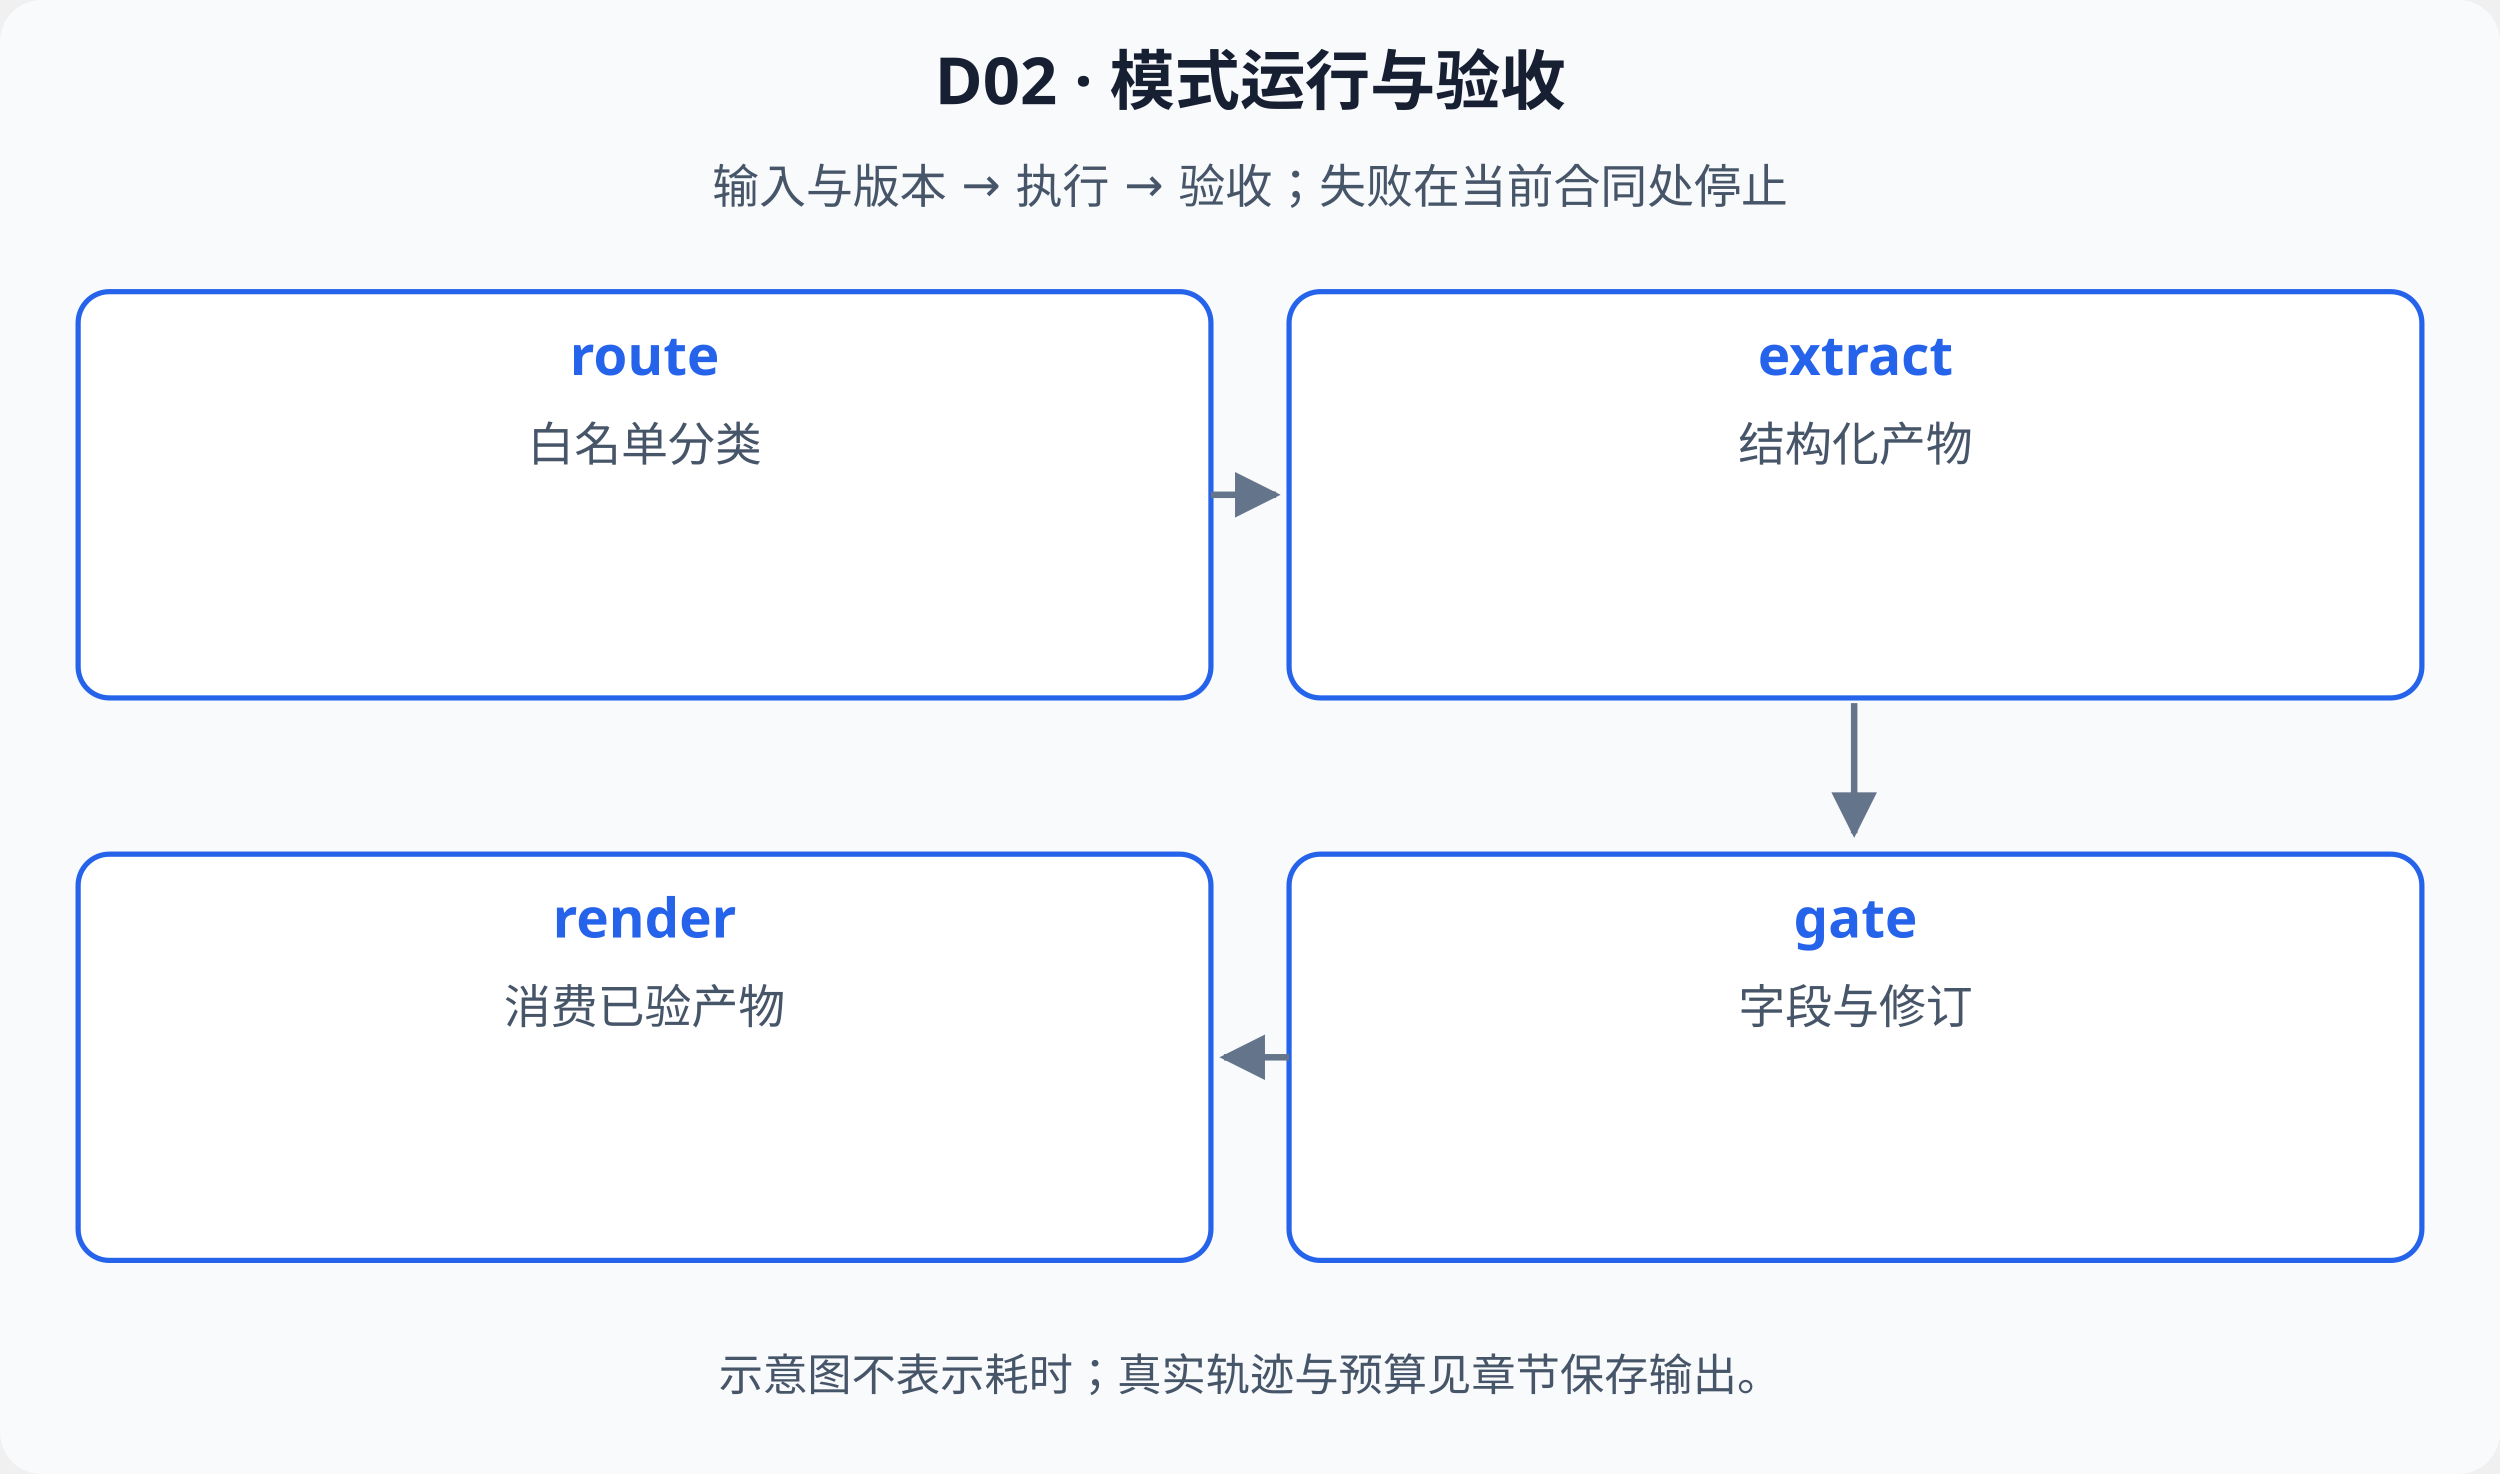
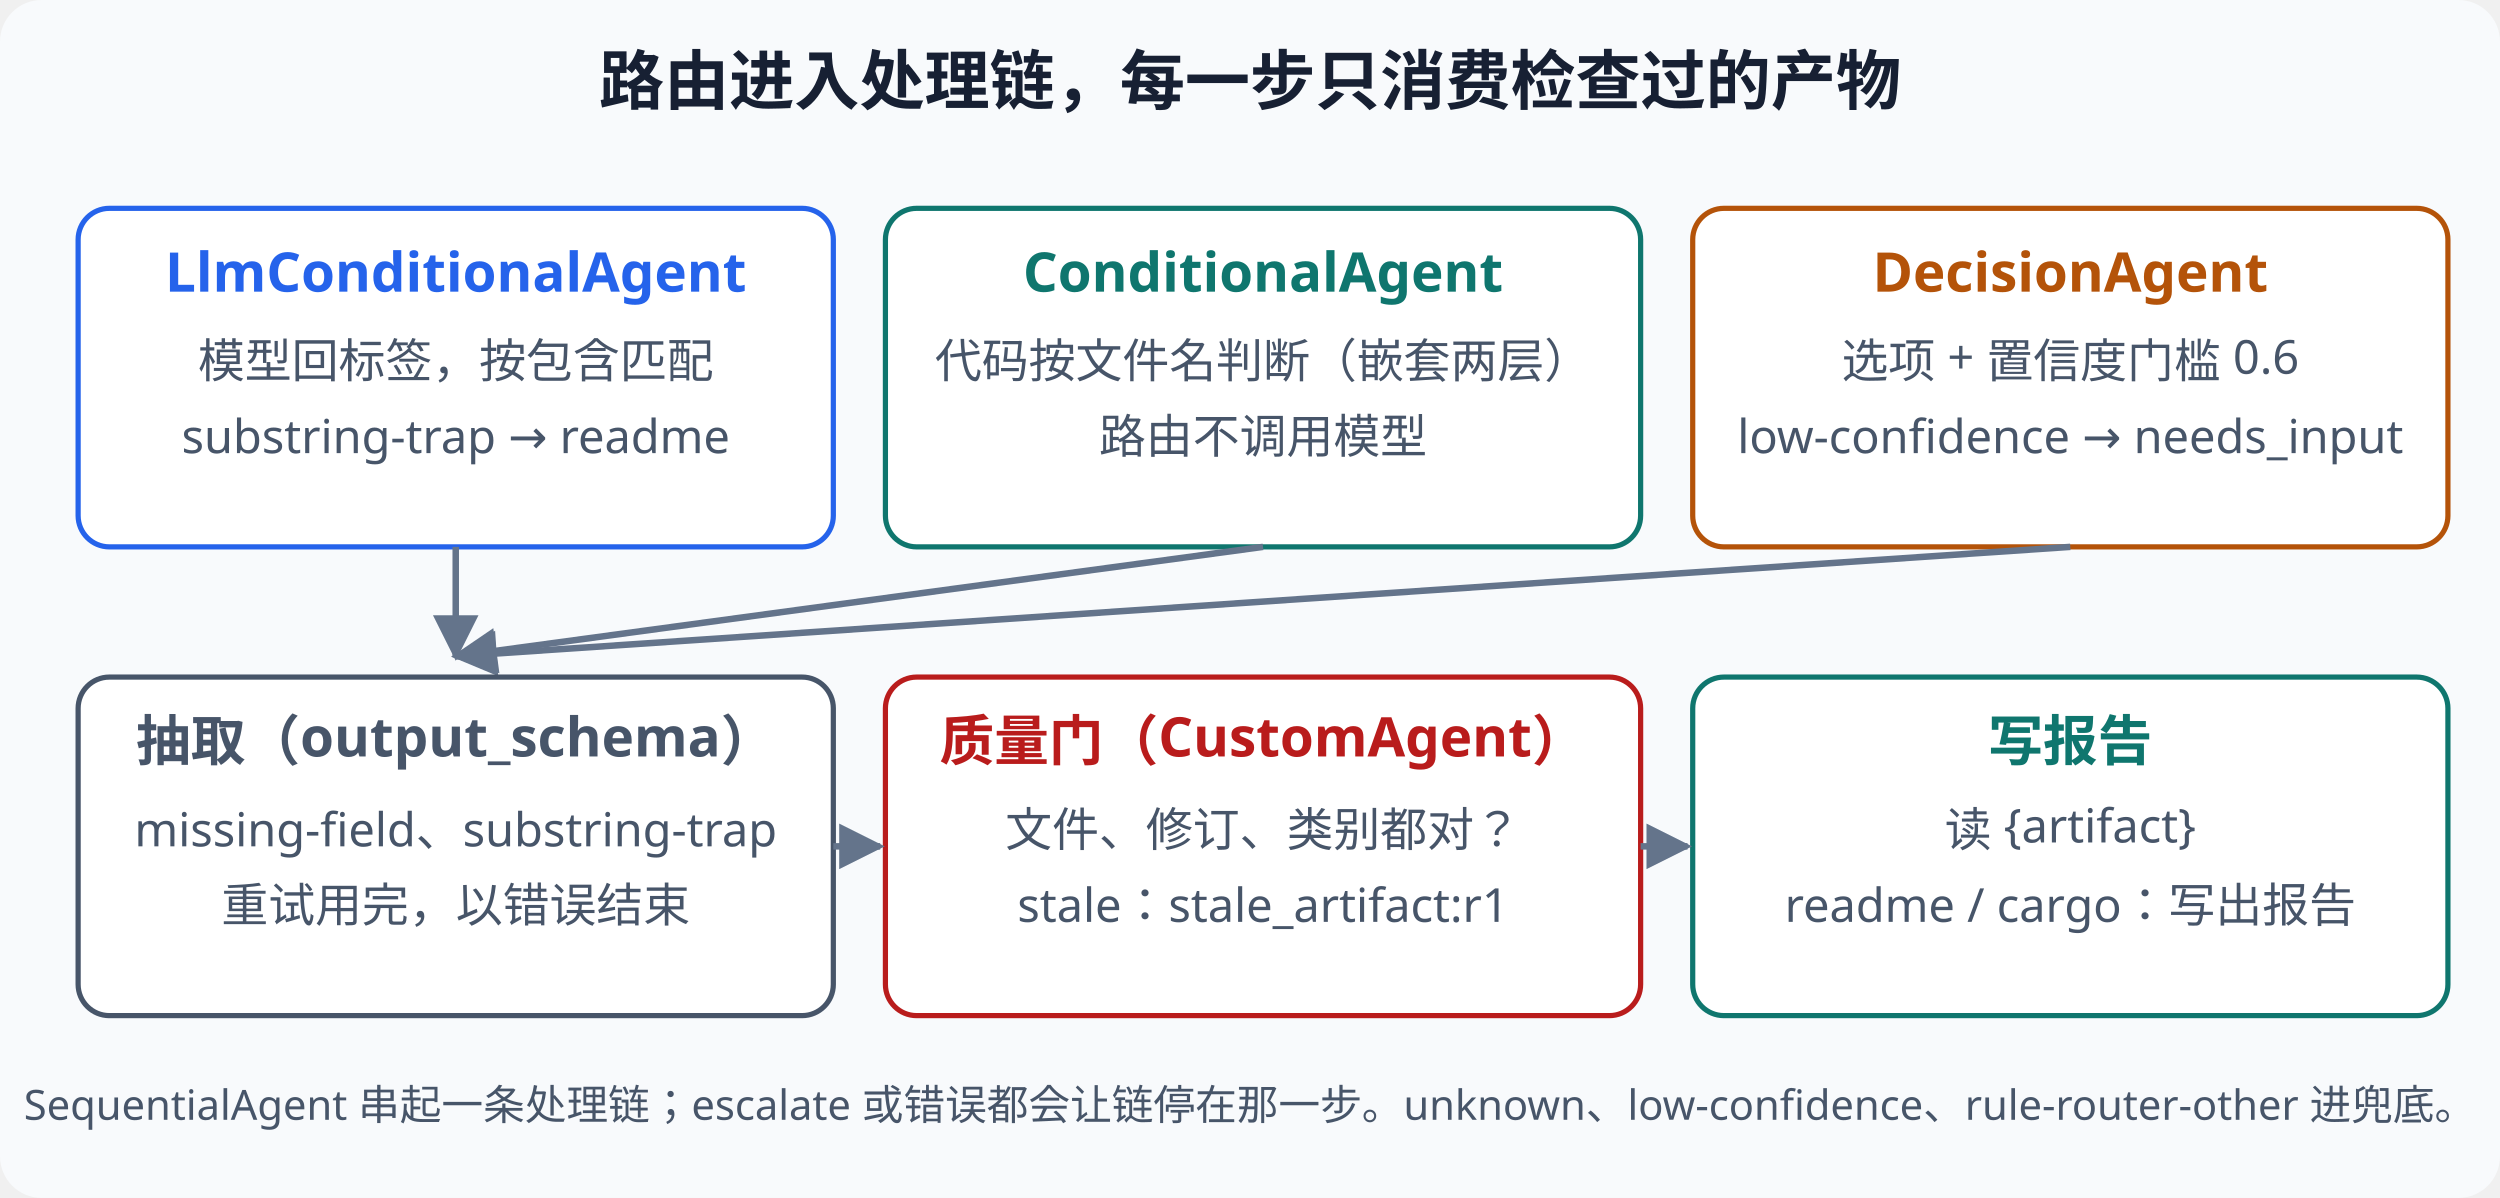
- <svg xmlns="http://www.w3.org/2000/svg" width="960" height="566" viewBox="0 0 960 566" role="img" aria-labelledby="title desc">
+ <svg xmlns="http://www.w3.org/2000/svg" width="960" height="460" viewBox="0 0 960 460" role="img" aria-labelledby="title desc">
  <defs>
    <marker id="arrow" viewBox="0 0 10 10" refX="9" refY="5" markerWidth="7" markerHeight="7" orient="auto">
      <path d="M0 0L10 5L0 10Z" fill="#64748b" />
    </marker>
  </defs>
-   <rect width="960" height="566" rx="16" fill="#f8fafc" />
+   <rect width="960" height="460" rx="16" fill="#f8fafc" />
  <g font-family="PingFang SC, Microsoft YaHei, sans-serif">
-     <text x="480" y="40" text-anchor="middle" font-size="25" fill="#172033" font-weight="700">D02 · 模式运行与验收</text>
-     <text x="480" y="78" text-anchor="middle" font-size="18" fill="#475569" font-weight="400">输入与版本 → 执行 → 验收；失败在当前合同处停止</text>
-     <rect x="30" y="112" width="435" height="156" rx="12" fill="#fff" stroke="#2563eb" stroke-width="2" />
-     <text x="247.5" y="144" text-anchor="middle" font-size="21" fill="#2563eb" font-weight="700">route</text>
-     <text x="247.5" y="177" text-anchor="middle" font-size="18" fill="#475569" font-weight="400">白名单分类</text>
-     <rect x="495" y="112" width="435" height="156" rx="12" fill="#fff" stroke="#2563eb" stroke-width="2" />
-     <text x="712.5" y="144" text-anchor="middle" font-size="21" fill="#2563eb" font-weight="700">extract</text>
-     <text x="712.5" y="177" text-anchor="middle" font-size="18" fill="#475569" font-weight="400">结构化产物</text>
-     <rect x="495" y="328" width="435" height="156" rx="12" fill="#fff" stroke="#2563eb" stroke-width="2" />
-     <text x="712.5" y="360" text-anchor="middle" font-size="21" fill="#2563eb" font-weight="700">gate</text>
-     <text x="712.5" y="393" text-anchor="middle" font-size="18" fill="#475569" font-weight="400">字段与修订</text>
-     <rect x="30" y="328" width="435" height="156" rx="12" fill="#fff" stroke="#2563eb" stroke-width="2" />
-     <text x="247.5" y="360" text-anchor="middle" font-size="21" fill="#2563eb" font-weight="700">render</text>
-     <text x="247.5" y="393" text-anchor="middle" font-size="18" fill="#475569" font-weight="400">消费已验产物</text>
-     <path d="M465 190 H490" fill="none" stroke="#64748b" stroke-width="2.5" marker-end="url(#arrow)" />
-     <path d="M712 270 V320" fill="none" stroke="#64748b" stroke-width="2.5" marker-end="url(#arrow)" />
-     <path d="M495 406 H470" fill="none" stroke="#64748b" stroke-width="2.5" marker-end="url(#arrow)" />
-     <text x="480" y="534" text-anchor="middle" font-size="17" fill="#475569" font-weight="400">示意图不表示耗时；真实轨迹与预算见章节保存输出。</text>
+     <text x="480" y="40" text-anchor="middle" font-size="25" fill="#172033" font-weight="700">路由进入处理链，每一步只消费检查过的产物</text>
+     <rect x="30" y="80" width="290" height="130" rx="12" fill="#fff" stroke="#2563eb" stroke-width="2" />
+     <text x="175.0" y="112" text-anchor="middle" font-size="21" fill="#2563eb" font-weight="700">LlmConditionalAgent</text>
+     <text x="175.0" y="145" text-anchor="middle" font-size="18" fill="#475569" font-weight="400">模型回标签，按包含匹配</text>
+     <text x="175.0" y="174" text-anchor="middle" font-size="18" fill="#475569" font-weight="400">substring-trap → readme</text>
+     <path d="M175 210 L175 252" fill="none" stroke="#64748b" stroke-width="2.5" marker-end="url(#arrow)" />
+     <rect x="340" y="80" width="290" height="130" rx="12" fill="#fff" stroke="#0f766e" stroke-width="2" />
+     <text x="485.0" y="112" text-anchor="middle" font-size="21" fill="#0f766e" font-weight="700">ConditionalAgent</text>
+     <text x="485.0" y="145" text-anchor="middle" font-size="18" fill="#475569" font-weight="400">代码按文件名判断（嵌套两层）</text>
+     <text x="485.0" y="174" text-anchor="middle" font-size="18" fill="#475569" font-weight="400">路由不调用模型</text>
+     <path d="M485 210 L175 252" fill="none" stroke="#64748b" stroke-width="2.5" marker-end="url(#arrow)" />
+     <rect x="650" y="80" width="290" height="130" rx="12" fill="#fff" stroke="#b45309" stroke-width="2" />
+     <text x="795.0" y="112" text-anchor="middle" font-size="21" fill="#b45309" font-weight="700">DecisionAgent</text>
+     <text x="795.0" y="145" text-anchor="middle" font-size="18" fill="#475569" font-weight="400">选项 + 置信度门槛 0.6</text>
+     <text x="795.0" y="174" text-anchor="middle" font-size="18" fill="#475569" font-weight="400">low-confidence → needs_input</text>
+     <path d="M795 210 L175 252" fill="none" stroke="#64748b" stroke-width="2.5" marker-end="url(#arrow)" />
+     <rect x="30" y="260" width="290" height="130" rx="12" fill="#fff" stroke="#475569" stroke-width="2" />
+     <text x="175.0" y="292" text-anchor="middle" font-size="21" fill="#475569" font-weight="700">抽取（output_schema）</text>
+     <text x="175.0" y="325" text-anchor="middle" font-size="18" fill="#475569" font-weight="400">missing-field、substring-trap</text>
+     <text x="175.0" y="354" text-anchor="middle" font-size="18" fill="#475569" font-weight="400">重试用完，以错误结束</text>
+     <rect x="340" y="260" width="290" height="130" rx="12" fill="#fff" stroke="#b91c1c" stroke-width="2" />
+     <text x="485.0" y="292" text-anchor="middle" font-size="21" fill="#b91c1c" font-weight="700">质量门（CustomAgent）</text>
+     <text x="485.0" y="325" text-anchor="middle" font-size="18" fill="#475569" font-weight="400">文件、修订、类别都对？</text>
+     <text x="485.0" y="354" text-anchor="middle" font-size="18" fill="#475569" font-weight="400">stale：stale_artifact:r1</text>
+     <path d="M320 325 H338" fill="none" stroke="#64748b" stroke-width="2.5" marker-end="url(#arrow)" />
+     <rect x="650" y="260" width="290" height="130" rx="12" fill="#fff" stroke="#0f766e" stroke-width="2" />
+     <text x="795.0" y="292" text-anchor="middle" font-size="21" fill="#0f766e" font-weight="700">写报告</text>
+     <text x="795.0" y="325" text-anchor="middle" font-size="18" fill="#475569" font-weight="400">读 {artifact}</text>
+     <text x="795.0" y="354" text-anchor="middle" font-size="18" fill="#475569" font-weight="400">readme / cargo：写出报告</text>
+     <path d="M630 325 H648" fill="none" stroke="#64748b" stroke-width="2.5" marker-end="url(#arrow)" />
+     <text x="480" y="430" text-anchor="middle" font-size="16" fill="#475569" font-weight="400">SequentialAgent 串起一条处理链；escalate 或错误都会让链停在那一步。unknown、low-confidence、rule-router-other 进兜底。</text>
  </g>
</svg>
